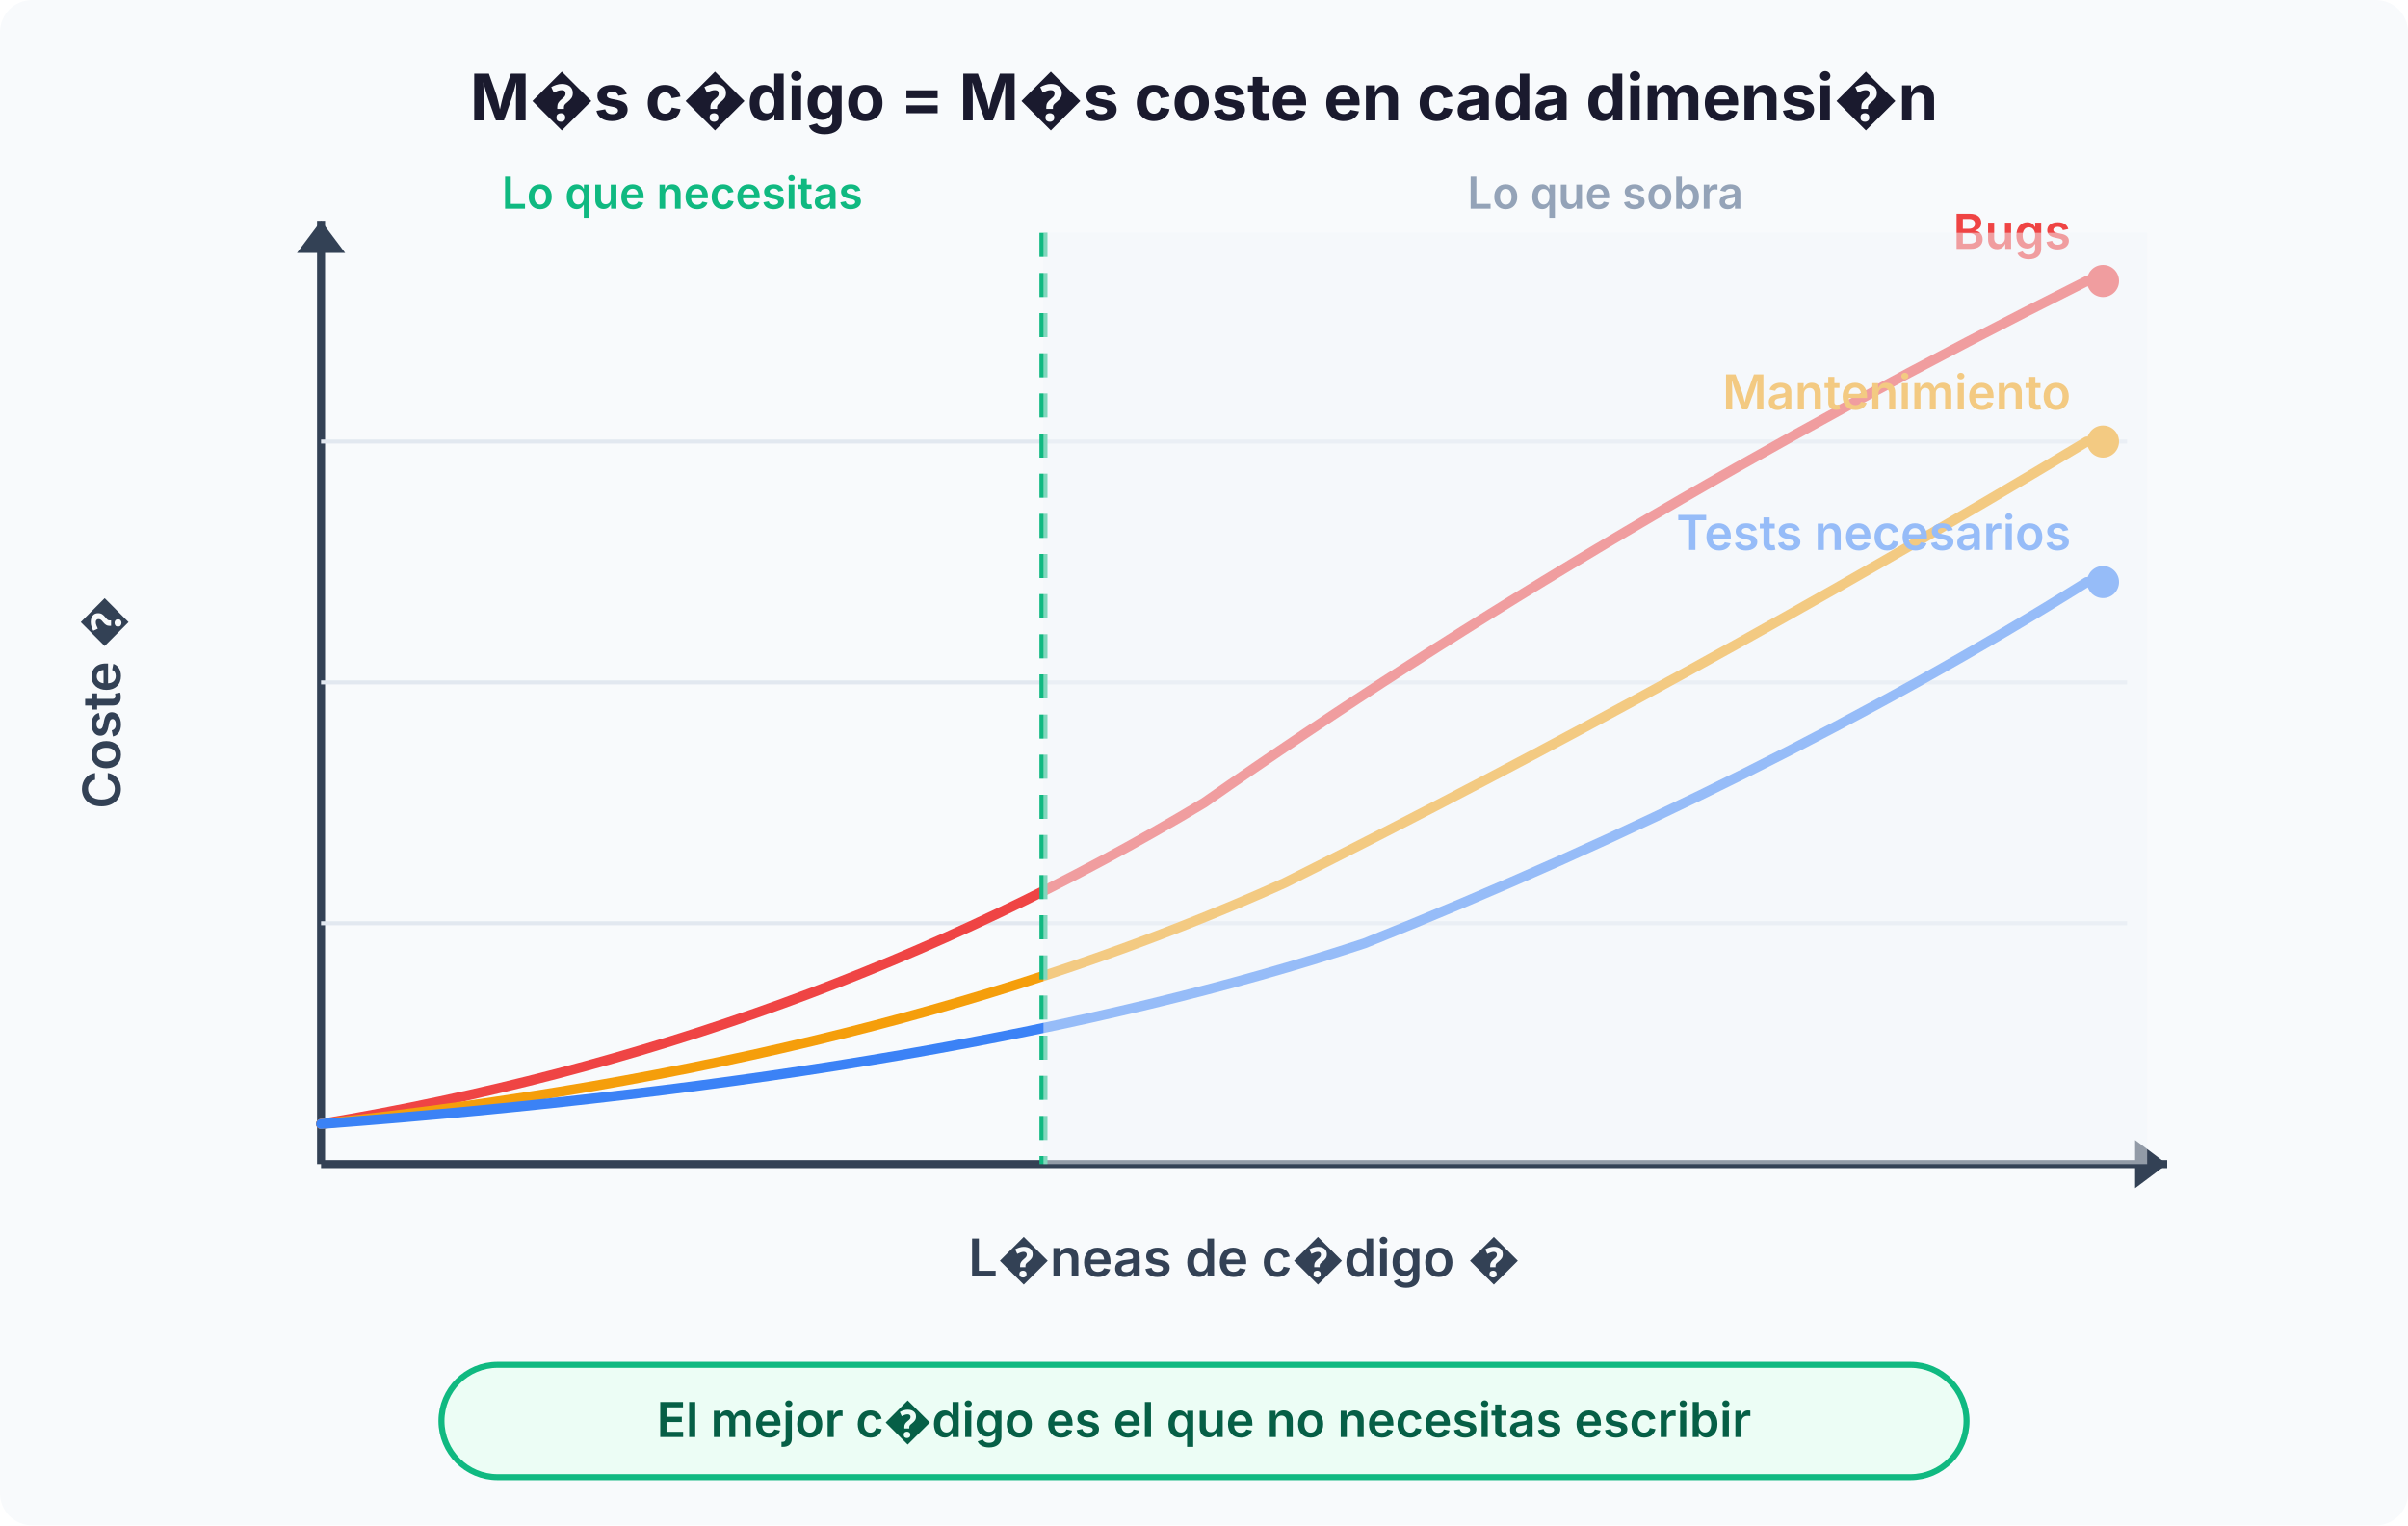
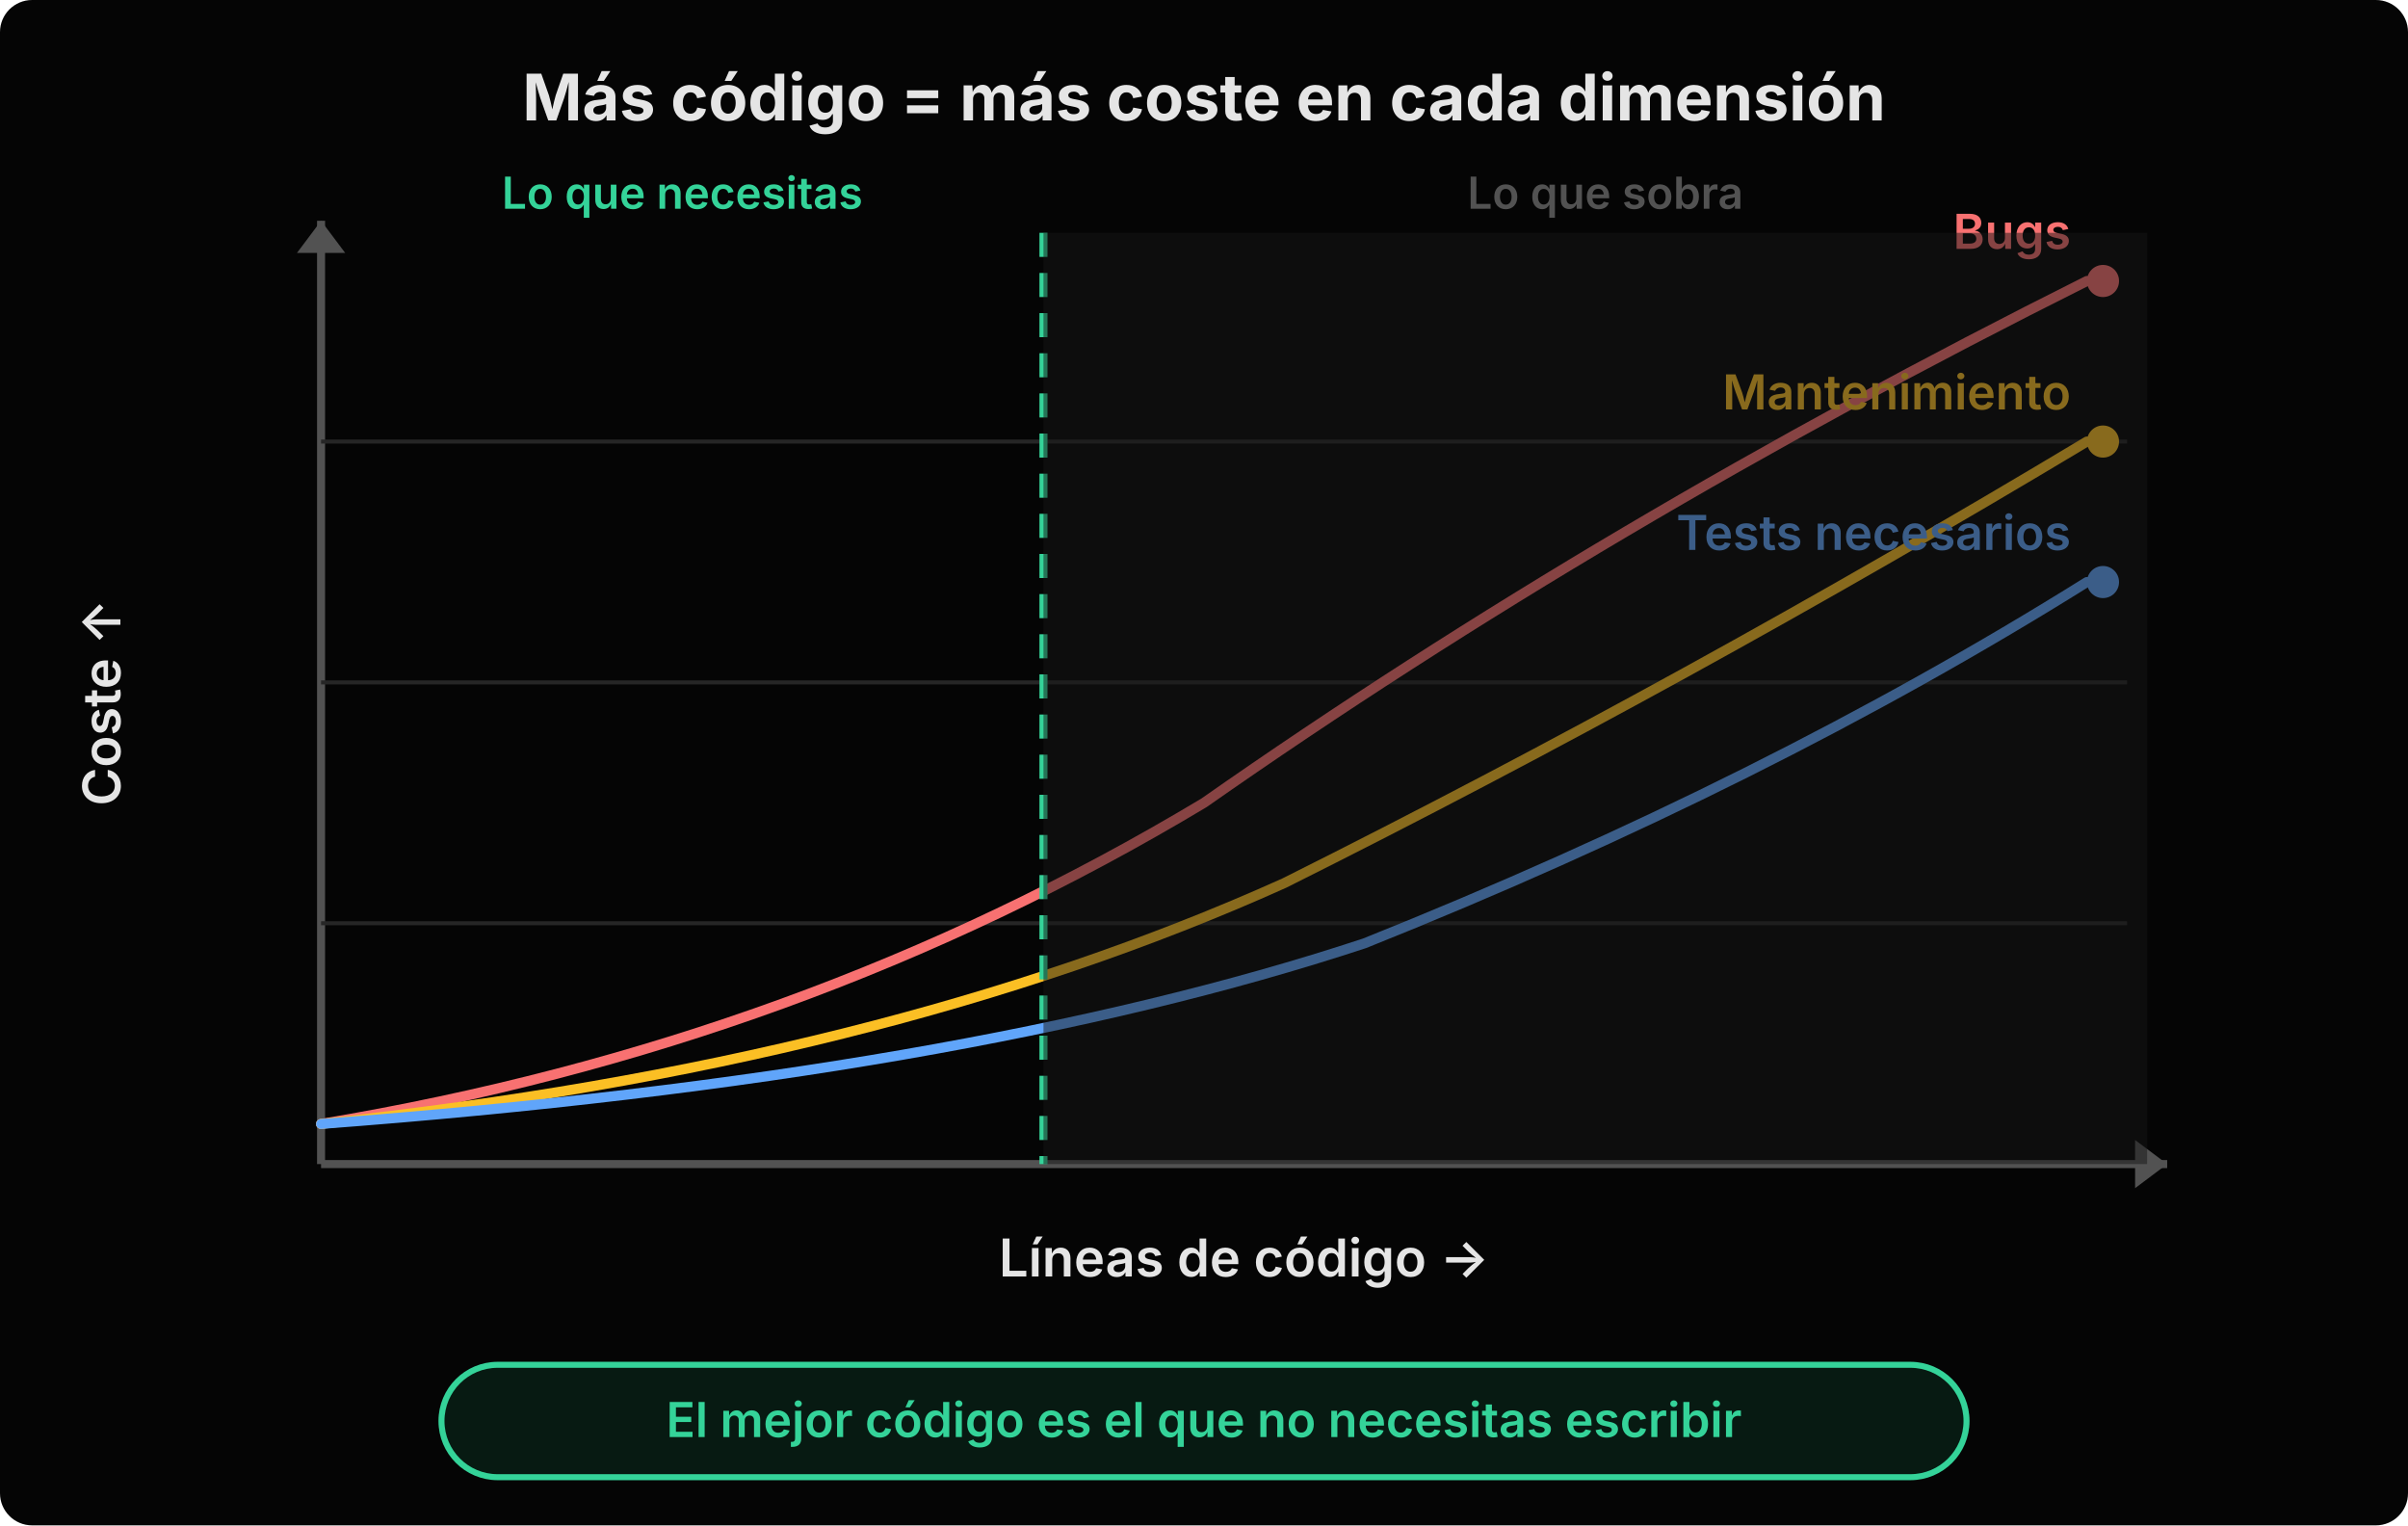
<svg xmlns="http://www.w3.org/2000/svg" width="600" height="380" viewBox="0 0 600 380">
-   <rect width="600" height="380" fill="#f8fafc" rx="8" />
-   <text x="300" y="30" text-anchor="middle" font-family="-apple-system, BlinkMacSystemFont, 'Segoe UI', sans-serif" font-size="16" font-weight="700" fill="#1a1a2e">M�s c�digo = M�s coste en cada dimensi�n</text>
-   <line x1="80" y1="290" x2="540" y2="290" stroke="#334155" stroke-width="2" />
-   <line x1="80" y1="290" x2="80" y2="55" stroke="#334155" stroke-width="2" />
-   <polygon points="540,290 532,284 532,296" fill="#334155" />
-   <polygon points="80,55 74,63 86,63" fill="#334155" />
-   <text x="310" y="318" text-anchor="middle" font-family="-apple-system, BlinkMacSystemFont, 'Segoe UI', sans-serif" font-size="13" font-weight="600" fill="#334155">L�neas de c�digo �</text>
-   <text x="30" y="175" text-anchor="middle" font-family="-apple-system, BlinkMacSystemFont, 'Segoe UI', sans-serif" font-size="13" font-weight="600" fill="#334155" transform="rotate(-90, 30, 175)">Coste �</text>
-   <line x1="80" y1="230" x2="530" y2="230" stroke="#e2e8f0" stroke-width="1" />
-   <line x1="80" y1="170" x2="530" y2="170" stroke="#e2e8f0" stroke-width="1" />
-   <line x1="80" y1="110" x2="530" y2="110" stroke="#e2e8f0" stroke-width="1" />
-   <path d="M 80,280 Q 200,260 300,200 Q 400,130 520,70" fill="none" stroke="#ef4444" stroke-width="2.5" stroke-linecap="round" />
-   <path d="M 80,280 Q 220,265 320,220 Q 420,170 520,110" fill="none" stroke="#f59e0b" stroke-width="2.5" stroke-linecap="round" />
-   <path d="M 80,280 Q 240,268 340,235 Q 440,195 520,145" fill="none" stroke="#3b82f6" stroke-width="2.5" stroke-linecap="round" />
-   <circle cx="524" cy="70" r="4" fill="#ef4444" />
-   <text x="516" y="62" text-anchor="end" font-family="-apple-system, BlinkMacSystemFont, 'Segoe UI', sans-serif" font-size="12" font-weight="600" fill="#ef4444">Bugs</text>
-   <circle cx="524" cy="110" r="4" fill="#f59e0b" />
-   <text x="516" y="102" text-anchor="end" font-family="-apple-system, BlinkMacSystemFont, 'Segoe UI', sans-serif" font-size="12" font-weight="600" fill="#f59e0b">Mantenimiento</text>
-   <circle cx="524" cy="145" r="4" fill="#3b82f6" />
-   <text x="516" y="137" text-anchor="end" font-family="-apple-system, BlinkMacSystemFont, 'Segoe UI', sans-serif" font-size="12" font-weight="600" fill="#3b82f6">Tests necesarios</text>
-   <line x1="260" y1="58" x2="260" y2="290" stroke="#10b981" stroke-width="2" stroke-dasharray="6,4" />
-   <text x="170" y="52" text-anchor="middle" font-family="-apple-system, BlinkMacSystemFont, 'Segoe UI', sans-serif" font-size="11" font-weight="600" fill="#10b981">Lo que necesitas</text>
-   <text x="400" y="52" text-anchor="middle" font-family="-apple-system, BlinkMacSystemFont, 'Segoe UI', sans-serif" font-size="11" font-weight="600" fill="#94a3b8">Lo que sobra</text>
-   <rect x="260" y="58" width="275" height="232" fill="#f1f5f9" opacity="0.5" />
-   <rect x="110" y="340" width="380" height="28" rx="14" fill="#ecfdf5" stroke="#10b981" stroke-width="1.5" />
-   <text x="300" y="358" text-anchor="middle" font-family="-apple-system, BlinkMacSystemFont, 'Segoe UI', sans-serif" font-size="12" font-weight="600" fill="#065f46">El mejor c�digo es el que no necesitas escribir</text>
+   <rect width="600" height="380" fill="#050505" rx="8" />
+   <text x="300" y="30" text-anchor="middle" font-family="-apple-system, BlinkMacSystemFont, 'Segoe UI', sans-serif" font-size="16" font-weight="700" fill="#e5e5e5">Más código = más coste en cada dimensión</text>
+   <line x1="80" y1="290" x2="540" y2="290" stroke="#525252" stroke-width="2" />
+   <line x1="80" y1="290" x2="80" y2="55" stroke="#525252" stroke-width="2" />
+   <polygon points="540,290 532,284 532,296" fill="#525252" />
+   <polygon points="80,55 74,63 86,63" fill="#525252" />
+   <text x="310" y="318" text-anchor="middle" font-family="-apple-system, BlinkMacSystemFont, 'Segoe UI', sans-serif" font-size="13" font-weight="600" fill="#e5e5e5">Líneas de código →</text>
+   <text x="30" y="175" text-anchor="middle" font-family="-apple-system, BlinkMacSystemFont, 'Segoe UI', sans-serif" font-size="13" font-weight="600" fill="#e5e5e5" transform="rotate(-90, 30, 175)">Coste ↑</text>
+   <line x1="80" y1="230" x2="530" y2="230" stroke="#262626" stroke-width="1" />
+   <line x1="80" y1="170" x2="530" y2="170" stroke="#262626" stroke-width="1" />
+   <line x1="80" y1="110" x2="530" y2="110" stroke="#262626" stroke-width="1" />
+   <path d="M 80,280 Q 200,260 300,200 Q 400,130 520,70" fill="none" stroke="#f87171" stroke-width="2.5" stroke-linecap="round" />
+   <path d="M 80,280 Q 220,265 320,220 Q 420,170 520,110" fill="none" stroke="#fbbf24" stroke-width="2.5" stroke-linecap="round" />
+   <path d="M 80,280 Q 240,268 340,235 Q 440,195 520,145" fill="none" stroke="#60a5fa" stroke-width="2.5" stroke-linecap="round" />
+   <circle cx="524" cy="70" r="4" fill="#f87171" />
+   <text x="516" y="62" text-anchor="end" font-family="-apple-system, BlinkMacSystemFont, 'Segoe UI', sans-serif" font-size="12" font-weight="600" fill="#f87171">Bugs</text>
+   <circle cx="524" cy="110" r="4" fill="#fbbf24" />
+   <text x="516" y="102" text-anchor="end" font-family="-apple-system, BlinkMacSystemFont, 'Segoe UI', sans-serif" font-size="12" font-weight="600" fill="#fbbf24">Mantenimiento</text>
+   <circle cx="524" cy="145" r="4" fill="#60a5fa" />
+   <text x="516" y="137" text-anchor="end" font-family="-apple-system, BlinkMacSystemFont, 'Segoe UI', sans-serif" font-size="12" font-weight="600" fill="#60a5fa">Tests necesarios</text>
+   <line x1="260" y1="58" x2="260" y2="290" stroke="#34d399" stroke-width="2" stroke-dasharray="6,4" />
+   <text x="170" y="52" text-anchor="middle" font-family="-apple-system, BlinkMacSystemFont, 'Segoe UI', sans-serif" font-size="11" font-weight="600" fill="#34d399">Lo que necesitas</text>
+   <text x="400" y="52" text-anchor="middle" font-family="-apple-system, BlinkMacSystemFont, 'Segoe UI', sans-serif" font-size="11" font-weight="600" fill="#525252">Lo que sobra</text>
+   <rect x="260" y="58" width="275" height="232" fill="#161616" opacity="0.5" />
+   <rect x="110" y="340" width="380" height="28" rx="14" fill="#071a12" stroke="#34d399" stroke-width="1.5" />
+   <text x="300" y="358" text-anchor="middle" font-family="-apple-system, BlinkMacSystemFont, 'Segoe UI', sans-serif" font-size="12" font-weight="600" fill="#34d399">El mejor código es el que no necesitas escribir</text>
</svg>
